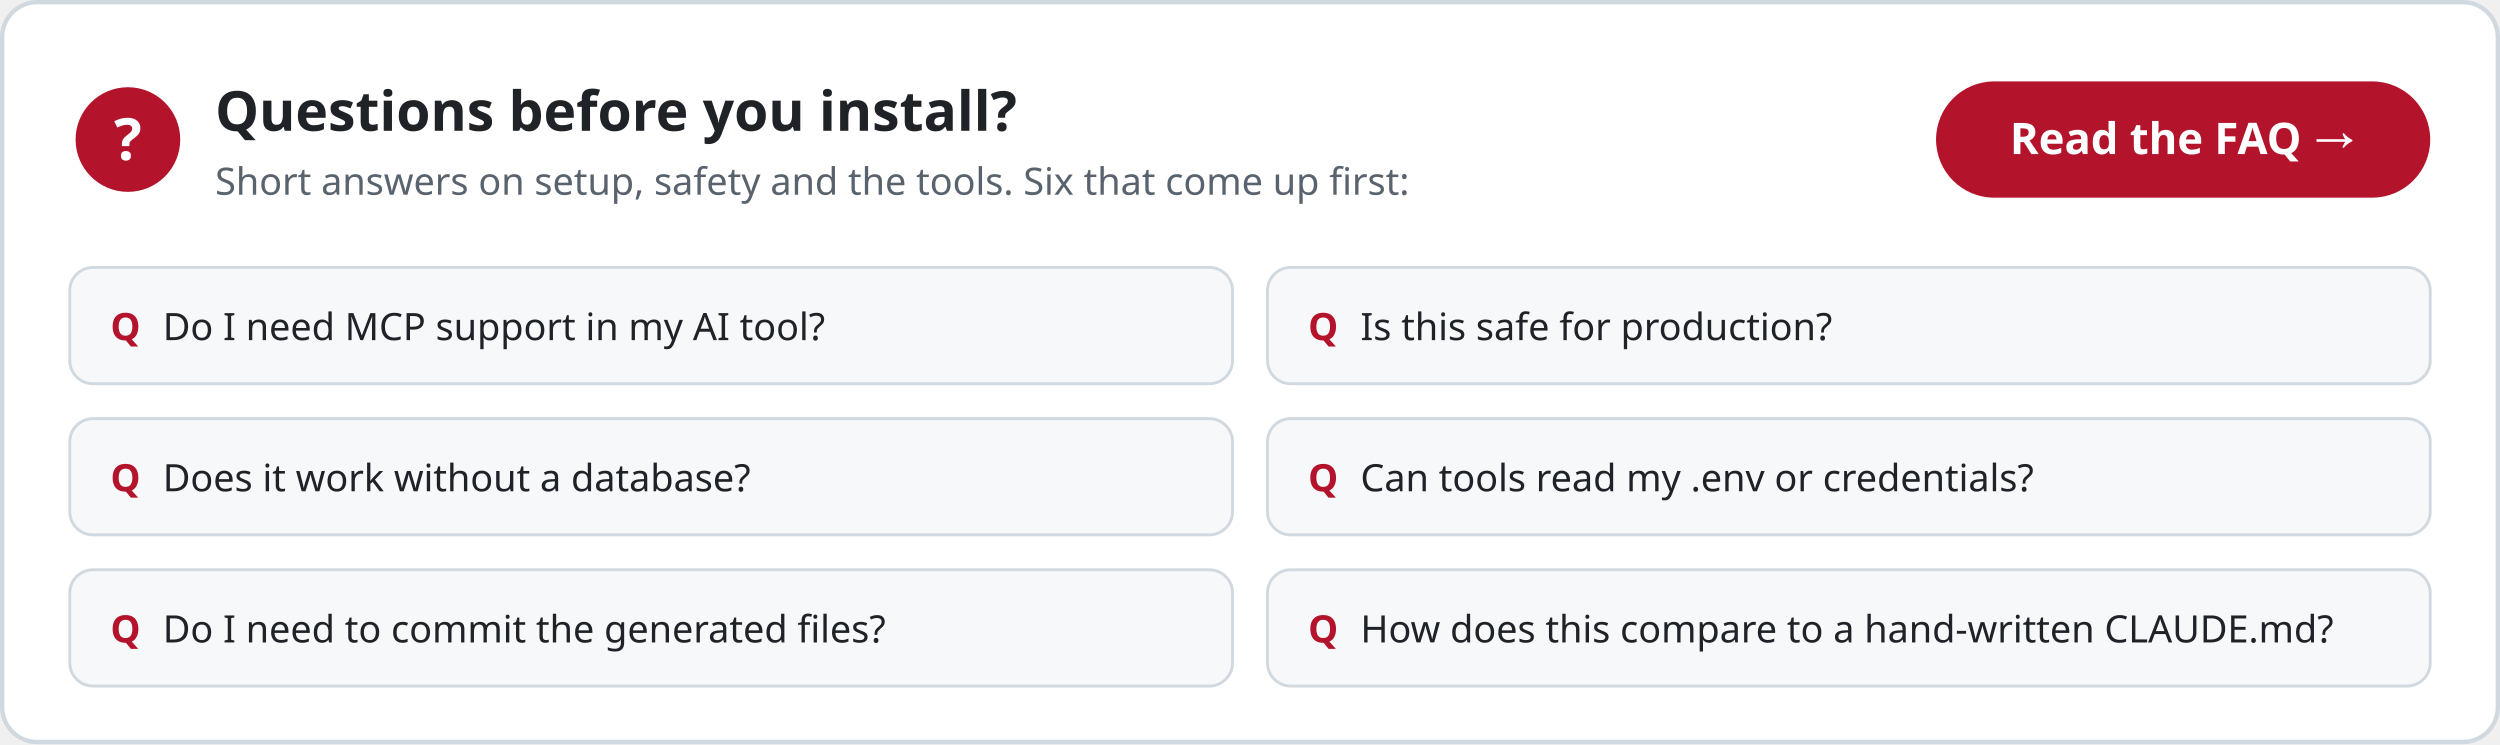
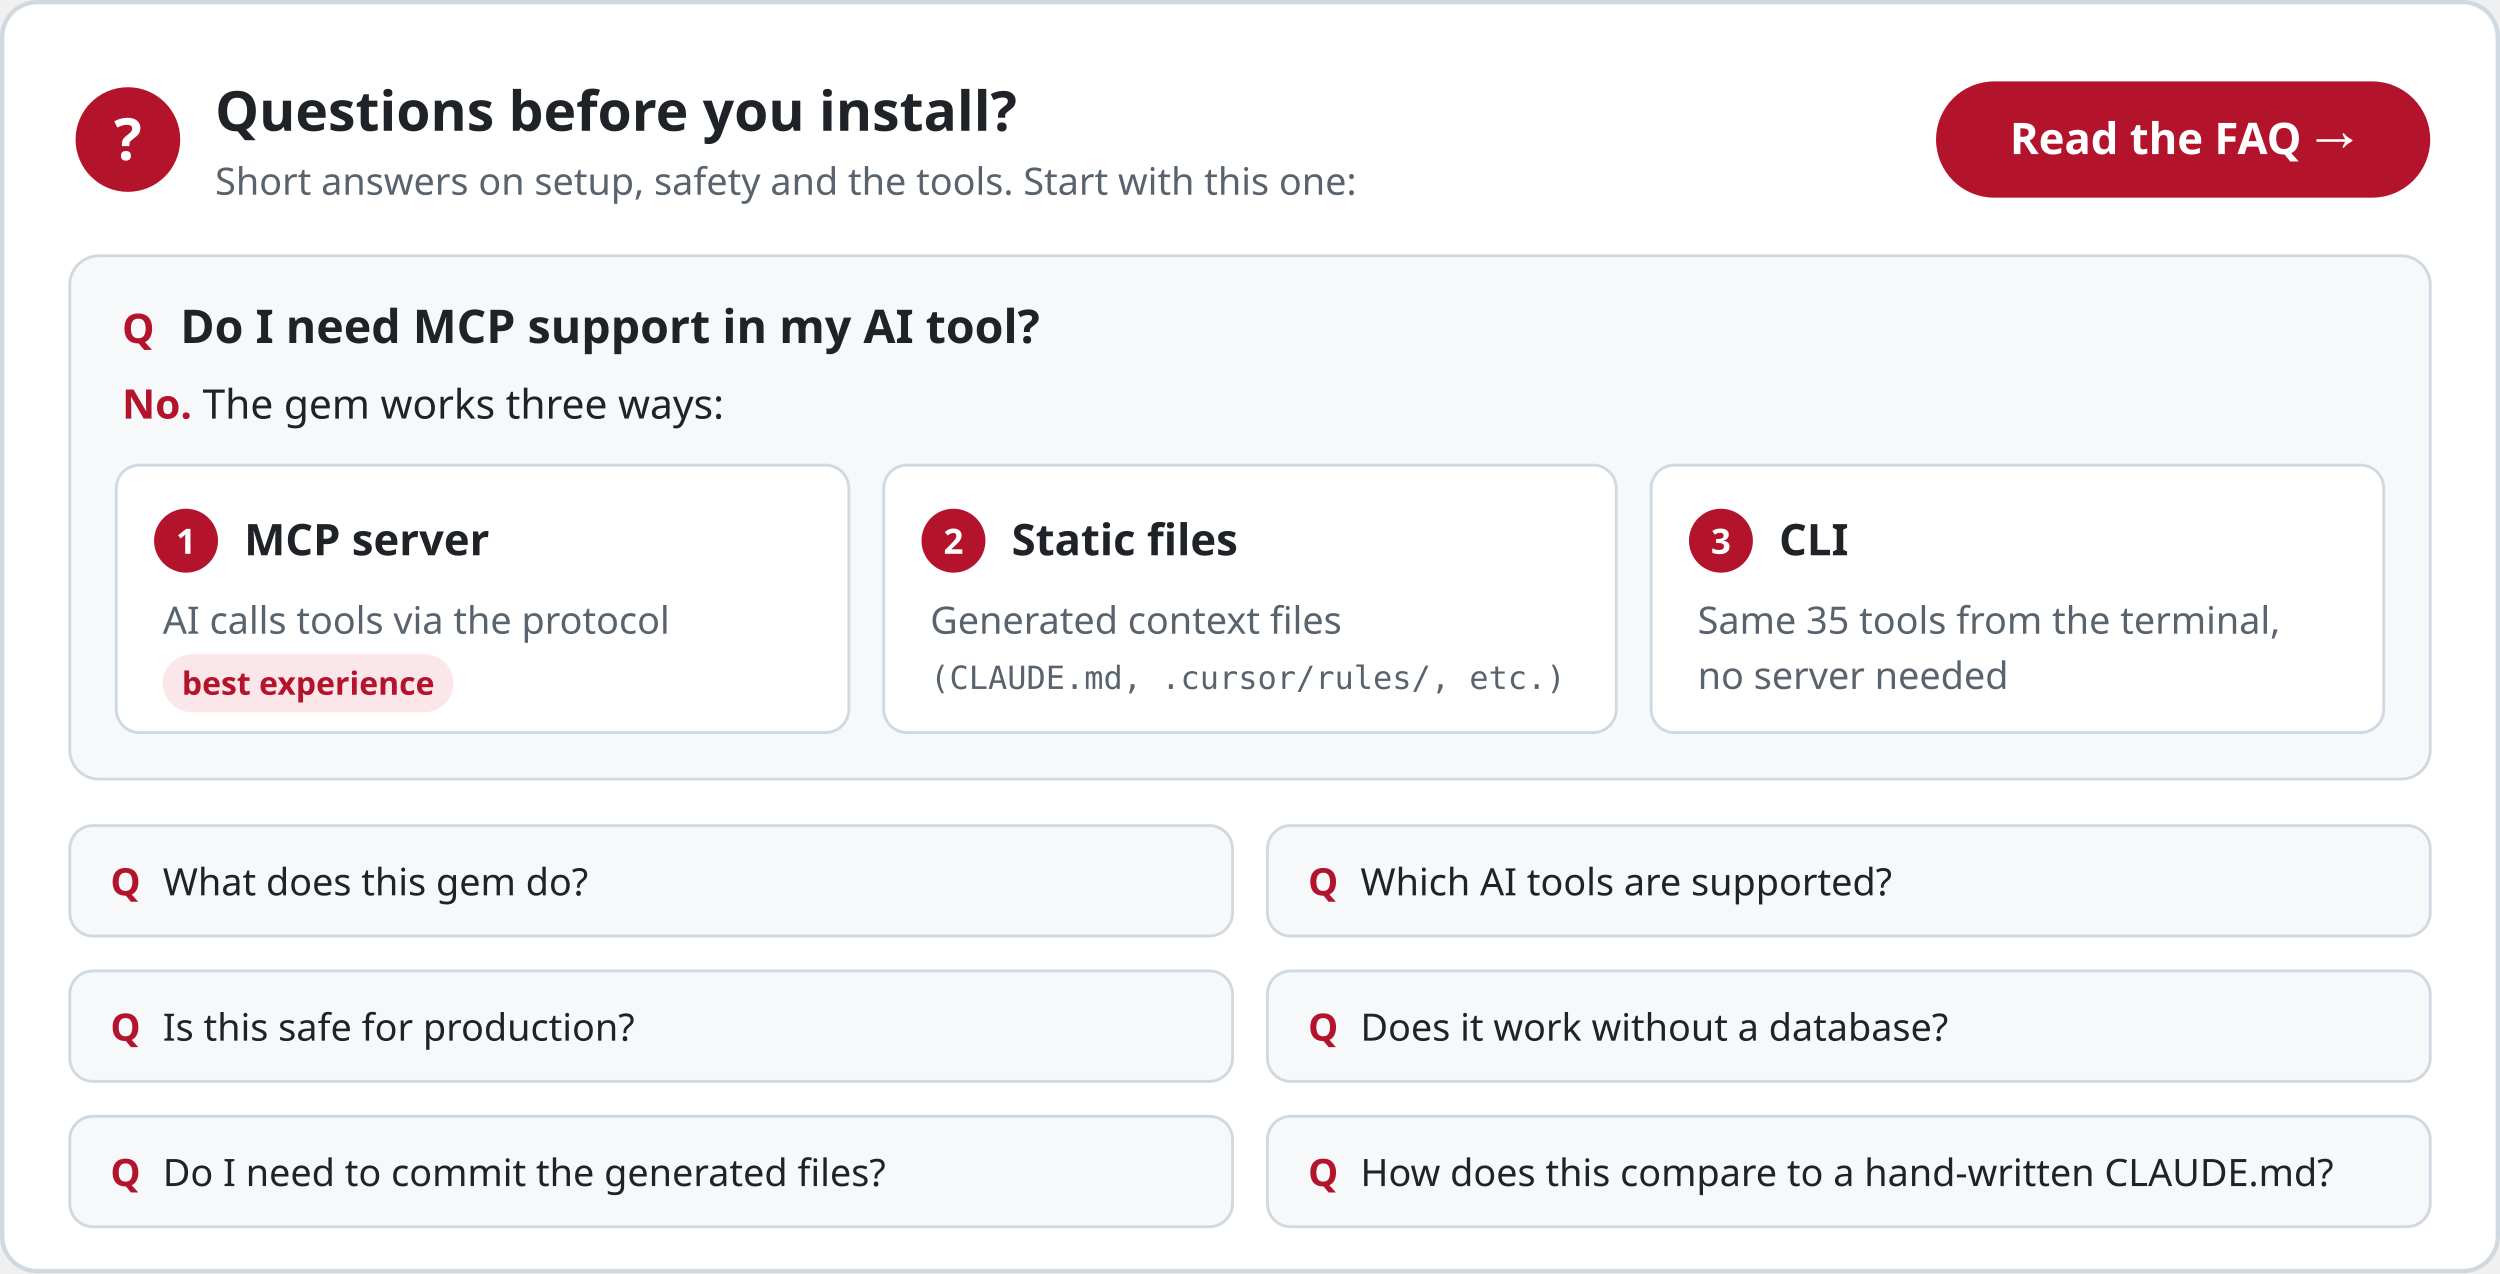
- <svg xmlns="http://www.w3.org/2000/svg" width="860" height="256" viewBox="0 0 860 256" font-family="-apple-system, BlinkMacSystemFont, &quot;Segoe UI&quot;, &quot;Noto Sans&quot;, Helvetica, Arial, sans-serif">
-   <rect x="0.75" y="0.75" width="858.5" height="254.5" rx="12" fill="#ffffff" stroke="#d1d9e0" stroke-width="1.5" />
+ <svg xmlns="http://www.w3.org/2000/svg" width="860" height="438" viewBox="0 0 860 438" font-family="-apple-system, BlinkMacSystemFont, &quot;Segoe UI&quot;, &quot;Noto Sans&quot;, Helvetica, Arial, sans-serif">
+   <rect x="0.75" y="0.75" width="858.5" height="436.5" rx="12" fill="#ffffff" stroke="#d1d9e0" stroke-width="1.5" />
  <circle cx="44" cy="48" r="18" fill="#b4132c" />
  <text x="44" y="55" font-size="20" font-weight="700" fill="#ffffff" text-anchor="middle">?</text>
  <text x="74" y="45" font-size="19" font-weight="600" fill="#1f2328">Questions before you install?</text>
-   <text x="74" y="67" font-size="13" fill="#59636e">Short answers on setup, safety and the tools. Six that come up first:</text>
+   <text x="74" y="67" font-size="13" fill="#59636e">Short answers on setup, safety and the tools. Start with this one:</text>
  <rect x="666" y="28" width="170" height="40" rx="20" fill="#b4132c" />
  <text x="751" y="53" font-size="15" font-weight="600" fill="#ffffff" text-anchor="middle">Read the FAQ →</text>
-   <rect x="24" y="92" width="400" height="40" rx="8" fill="#f6f8fa" stroke="#d1d9e0" />
-   <text x="38" y="117" font-size="13" font-weight="700" fill="#b4132c">Q</text>
-   <text class="q" x="56" y="117" font-size="13" fill="#1f2328">Do I need MCP support in my AI tool?</text>
-   <rect x="436" y="92" width="400" height="40" rx="8" fill="#f6f8fa" stroke="#d1d9e0" />
-   <text x="450" y="117" font-size="13" font-weight="700" fill="#b4132c">Q</text>
-   <text class="q" x="468" y="117" font-size="13" fill="#1f2328">Is this safe for production?</text>
-   <rect x="24" y="144" width="400" height="40" rx="8" fill="#f6f8fa" stroke="#d1d9e0" />
-   <text x="38" y="169" font-size="13" font-weight="700" fill="#b4132c">Q</text>
-   <text class="q" x="56" y="169" font-size="13" fill="#1f2328">Does it work without a database?</text>
-   <rect x="436" y="144" width="400" height="40" rx="8" fill="#f6f8fa" stroke="#d1d9e0" />
-   <text x="450" y="169" font-size="13" font-weight="700" fill="#b4132c">Q</text>
-   <text class="q" x="468" y="169" font-size="13" fill="#1f2328">Can tools read my .env or credentials?</text>
-   <rect x="24" y="196" width="400" height="40" rx="8" fill="#f6f8fa" stroke="#d1d9e0" />
-   <text x="38" y="221" font-size="13" font-weight="700" fill="#b4132c">Q</text>
-   <text class="q" x="56" y="221" font-size="13" fill="#1f2328">Do I need to commit the generated files?</text>
-   <rect x="436" y="196" width="400" height="40" rx="8" fill="#f6f8fa" stroke="#d1d9e0" />
-   <text x="450" y="221" font-size="13" font-weight="700" fill="#b4132c">Q</text>
-   <text class="q" x="468" y="221" font-size="13" fill="#1f2328">How does this compare to a hand-written CLAUDE.md?</text>
+   <rect x="24" y="88" width="812" height="180" rx="10" fill="#f6f8fa" stroke="#d1d9e0" />
+   <text x="42" y="118" font-size="14" font-weight="700" fill="#b4132c">Q</text>
+   <text class="q" x="62" y="118" font-size="16" font-weight="600" fill="#1f2328">Do I need MCP support in my AI tool?</text>
+   <text class="a" x="42" y="144" font-size="14" fill="#1f2328">
+     <tspan font-weight="700" fill="#b4132c">No.</tspan> The gem works three ways:</text>
+   <rect x="40" y="160" width="252" height="92" rx="8" fill="#ffffff" stroke="#d1d9e0" />
+   <circle cx="64" cy="186" r="11" fill="#b4132c" />
+   <text x="64" y="190.5" font-size="12" font-weight="700" fill="#ffffff" text-anchor="middle">1</text>
+   <text class="a" x="84" y="191" font-size="15" font-weight="600" fill="#1f2328">MCP server</text>
+   <text class="a" x="56" y="218" font-size="13" fill="#59636e">AI calls tools via the protocol</text>
+   <rect x="56" y="225" width="100" height="20" rx="10" fill="#fbe7ea" />
+   <text class="a" x="106" y="239" font-size="11" font-weight="600" fill="#b4132c" text-anchor="middle">best experience</text>
+   <rect x="304" y="160" width="252" height="92" rx="8" fill="#ffffff" stroke="#d1d9e0" />
+   <circle cx="328" cy="186" r="11" fill="#b4132c" />
+   <text x="328" y="190.5" font-size="12" font-weight="700" fill="#ffffff" text-anchor="middle">2</text>
+   <text class="a" x="348" y="191" font-size="15" font-weight="600" fill="#1f2328">Static files</text>
+   <text class="a" x="320" y="218" font-size="13" fill="#59636e">Generated context files</text>
+   <text class="a" x="320" y="237" font-size="11" font-family="ui-monospace, SFMono-Regular, &quot;SF Mono&quot;, Menlo, Consolas, monospace" fill="#59636e">(CLAUDE.md, .cursor/rules/, etc.)</text>
+   <rect x="568" y="160" width="252" height="92" rx="8" fill="#ffffff" stroke="#d1d9e0" />
+   <circle cx="592" cy="186" r="11" fill="#b4132c" />
+   <text x="592" y="190.5" font-size="12" font-weight="700" fill="#ffffff" text-anchor="middle">3</text>
+   <text class="a" x="612" y="191" font-size="15" font-weight="600" fill="#1f2328">CLI</text>
+   <text class="a" x="584" y="218" font-size="13" fill="#59636e">Same 35 tools from the terminal,</text>
+   <text class="a" x="584" y="237" font-size="13" fill="#59636e">no server needed</text>
+   <rect x="24" y="284" width="400" height="38" rx="8" fill="#f6f8fa" stroke="#d1d9e0" />
+   <text x="38" y="308" font-size="13" font-weight="700" fill="#b4132c">Q</text>
+   <text class="q" x="56" y="308" font-size="13" fill="#1f2328">What does this gem do?</text>
+   <rect x="436" y="284" width="400" height="38" rx="8" fill="#f6f8fa" stroke="#d1d9e0" />
+   <text x="450" y="308" font-size="13" font-weight="700" fill="#b4132c">Q</text>
+   <text class="q" x="468" y="308" font-size="13" fill="#1f2328">Which AI tools are supported?</text>
+   <rect x="24" y="334" width="400" height="38" rx="8" fill="#f6f8fa" stroke="#d1d9e0" />
+   <text x="38" y="358" font-size="13" font-weight="700" fill="#b4132c">Q</text>
+   <text class="q" x="56" y="358" font-size="13" fill="#1f2328">Is this safe for production?</text>
+   <rect x="436" y="334" width="400" height="38" rx="8" fill="#f6f8fa" stroke="#d1d9e0" />
+   <text x="450" y="358" font-size="13" font-weight="700" fill="#b4132c">Q</text>
+   <text class="q" x="468" y="358" font-size="13" fill="#1f2328">Does it work without a database?</text>
+   <rect x="24" y="384" width="400" height="38" rx="8" fill="#f6f8fa" stroke="#d1d9e0" />
+   <text x="38" y="408" font-size="13" font-weight="700" fill="#b4132c">Q</text>
+   <text class="q" x="56" y="408" font-size="13" fill="#1f2328">Do I need to commit the generated files?</text>
+   <rect x="436" y="384" width="400" height="38" rx="8" fill="#f6f8fa" stroke="#d1d9e0" />
+   <text x="450" y="408" font-size="13" font-weight="700" fill="#b4132c">Q</text>
+   <text class="q" x="468" y="408" font-size="13" fill="#1f2328">How does this compare to a hand-written CLAUDE.md?</text>
</svg>
